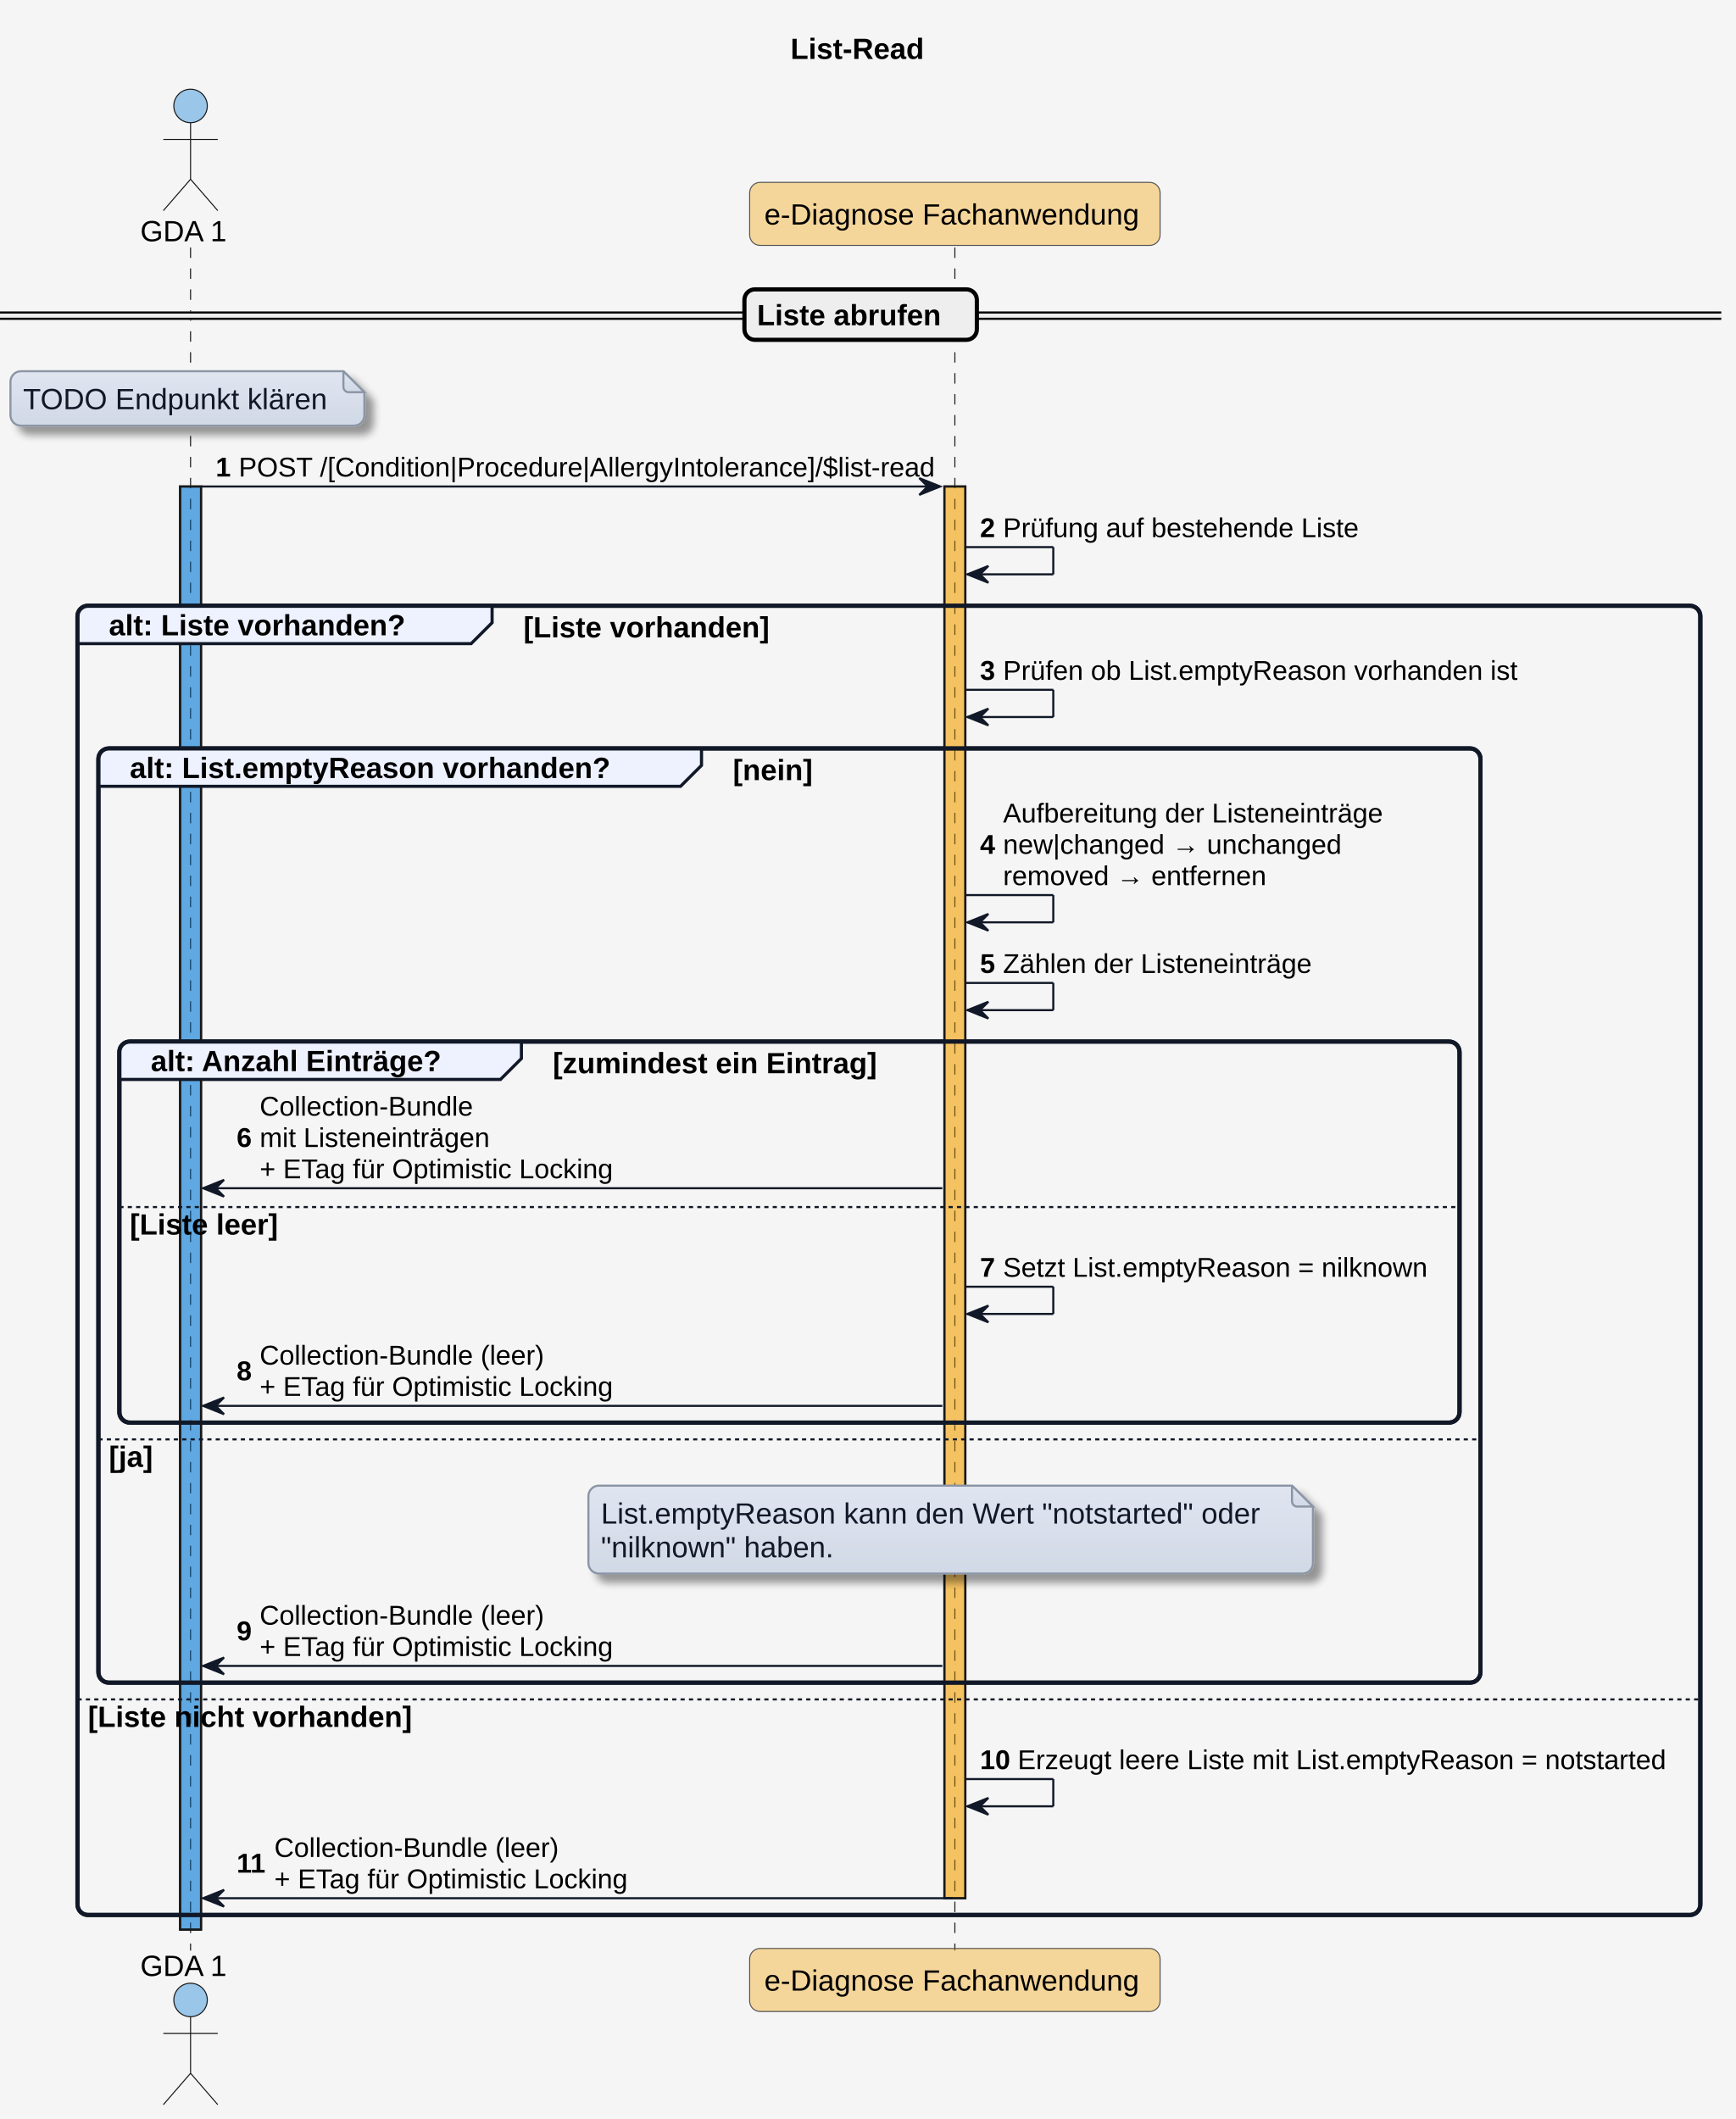
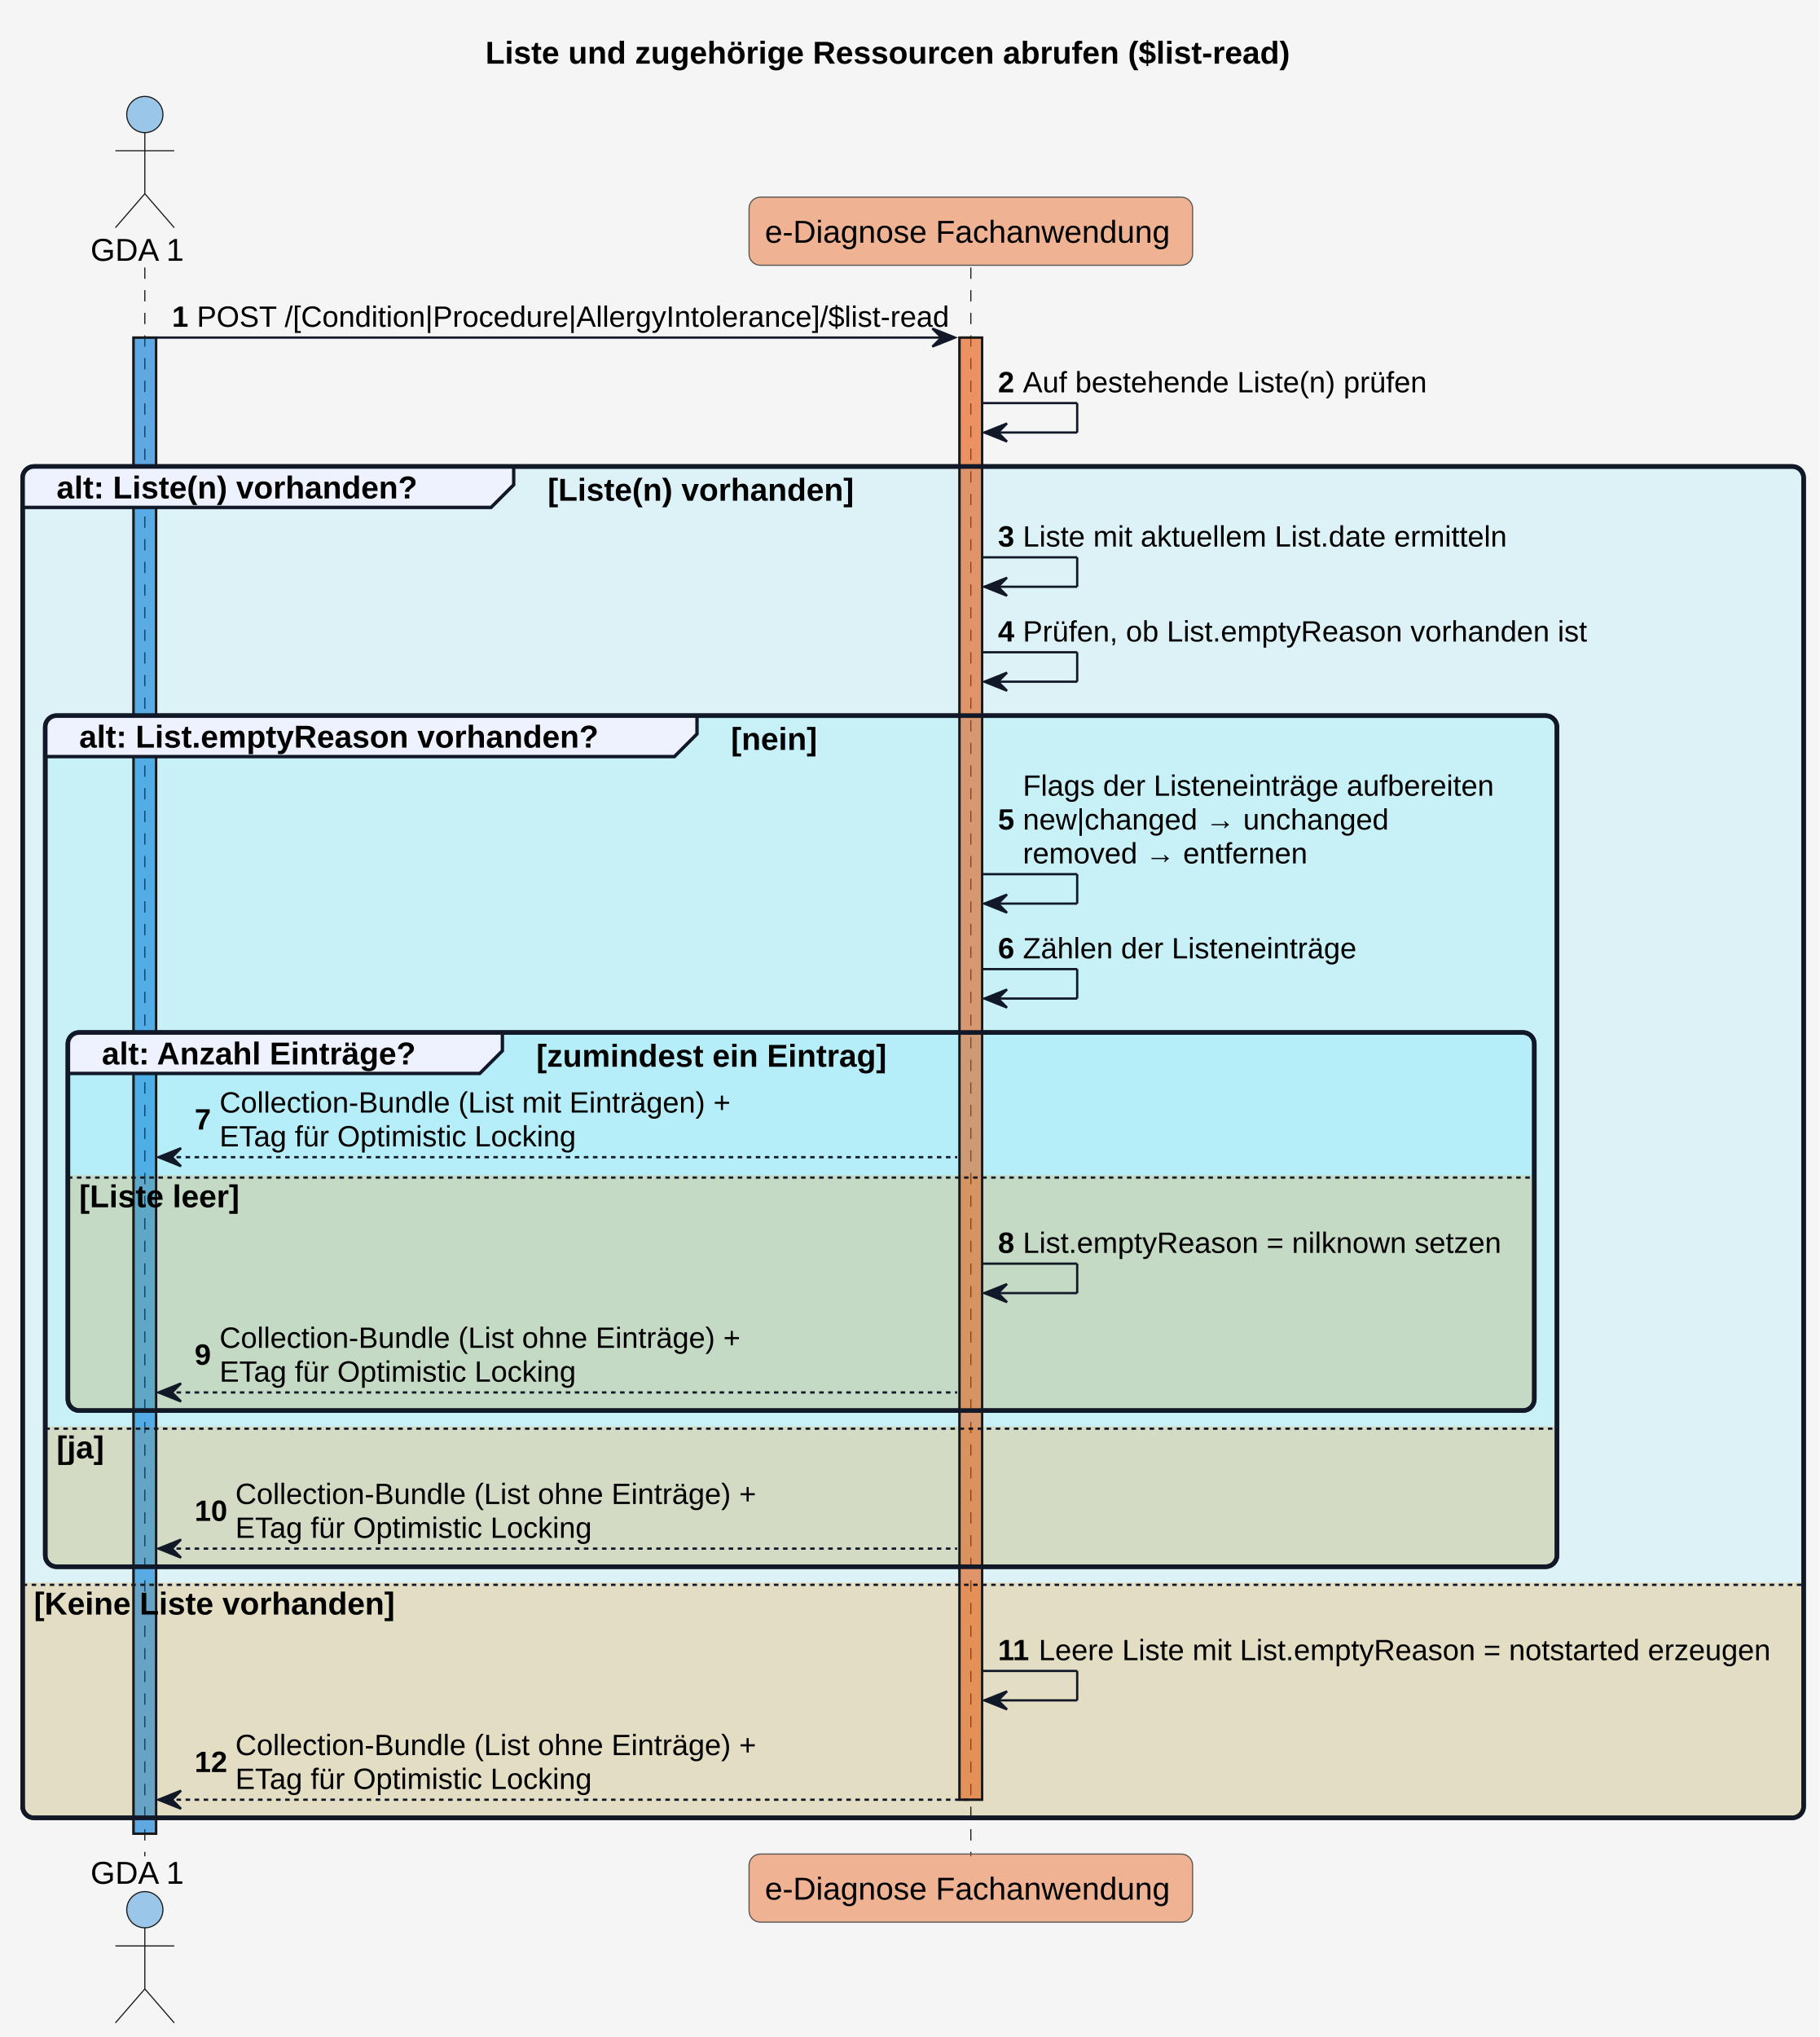
- <svg xmlns="http://www.w3.org/2000/svg" contentStyleType="text/css" height="1012px" preserveAspectRatio="none" style="width:829px;height:1012px;background:#F5F5F5;" version="1.1" viewBox="0 0 829 1012" width="829px" zoomAndPan="magnify">
-   <defs>
-     <linearGradient id="g1k43syj1vi8j30" x1="50%" x2="50%" y1="0%" y2="100%">
-       <stop offset="0%" stop-color="#E0E5F0" />
-       <stop offset="100%" stop-color="#D1D9E6" />
-     </linearGradient>
-     <filter height="300%" id="f1k43syj1vi8j3" width="300%" x="-1" y="-1">
-       <feGaussianBlur result="blurOut" stdDeviation="2.0" />
-       <feColorMatrix in="blurOut" result="blurOut2" type="matrix" values="0 0 0 0 0 0 0 0 0 0 0 0 0 0 0 0 0 0 .4 0" />
-       <feOffset dx="4.0" dy="4.0" in="blurOut2" result="blurOut3" />
-       <feBlend in="SourceGraphic" in2="blurOut3" mode="normal" />
-     </filter>
-   </defs>
+ <svg xmlns="http://www.w3.org/2000/svg" contentStyleType="text/css" height="900px" preserveAspectRatio="none" style="width:804px;height:900px;background:#F5F5F5;" version="1.1" viewBox="0 0 804 900" width="804px" zoomAndPan="magnify">
+   <defs />
  <g>
-     <rect fill="#F5F5F5" height="1012" style="stroke:none;stroke-width:1.0;" width="829" x="0" y="0" />
-     <text fill="#000000" font-family="Arial" font-size="14" font-weight="bold" lengthAdjust="spacing" textLength="66" x="377.5" y="28.132">List-Read</text>
-     <rect fill="#0078D4" fill-opacity="0.376" height="689.213" style="stroke:#181818;stroke-width:1.0;" width="10" x="86" y="232.343" />
-     <rect fill="#F5A403" fill-opacity="0.376" height="674.213" style="stroke:#181818;stroke-width:1.0;" width="10" x="451" y="232.343" />
-     <rect fill="none" height="625.265" rx="5" ry="5" style="stroke:#111827;stroke-width:2.0;" width="775" x="37" y="289.292" />
-     <rect fill="none" height="446.174" rx="5" ry="5" style="stroke:#111827;stroke-width:2.0;" width="660" x="47" y="357.438" />
-     <rect fill="none" height="181.988" rx="5" ry="5" style="stroke:#111827;stroke-width:2.0;" width="640" x="57" y="497.43" />
-     <line style="stroke:#181818;stroke-width:0.5;stroke-dasharray:5.0,5.0;" x1="91" x2="91" y1="118.197" y2="931.557" />
-     <line style="stroke:#181818;stroke-width:0.5;stroke-dasharray:5.0,5.0;" x1="456" x2="456" y1="118.197" y2="931.557" />
-     <text fill="#000000" font-family="Arial" font-size="14" lengthAdjust="spacing" textLength="42" x="67" y="115.231">GDA 1</text>
-     <ellipse cx="91" cy="50.599" fill="#0078D4" fill-opacity="0.376" rx="8" ry="8" style="stroke:#181818;stroke-width:0.5;" />
-     <path d="M91,58.599 L91,85.599 M78,66.599 L104,66.599 M91,85.599 L78,100.599 M91,85.599 L104,100.599 " fill="none" style="stroke:#181818;stroke-width:0.5;" />
-     <text fill="#000000" font-family="Arial" font-size="14" lengthAdjust="spacing" textLength="42" x="67" y="943.688">GDA 1</text>
-     <ellipse cx="91" cy="955.155" fill="#0078D4" fill-opacity="0.376" rx="8" ry="8" style="stroke:#181818;stroke-width:0.5;" />
-     <path d="M91,963.155 L91,990.155 M78,971.155 L104,971.155 M91,990.155 L78,1005.155 M91,990.155 L104,1005.155 " fill="none" style="stroke:#181818;stroke-width:0.5;" />
-     <rect fill="#F5A403" fill-opacity="0.376" height="30.099" rx="5" ry="5" style="stroke:#555555;stroke-width:0.5;" width="196" x="358" y="87.099" />
-     <text fill="#000000" font-family="Arial" font-size="14" lengthAdjust="spacing" textLength="182" x="365" y="107.231">e-Diagnose Fachanwendung</text>
-     <rect fill="#F5A403" fill-opacity="0.376" height="30.099" rx="5" ry="5" style="stroke:#555555;stroke-width:0.5;" width="196" x="358" y="930.557" />
-     <text fill="#000000" font-family="Arial" font-size="14" lengthAdjust="spacing" textLength="182" x="365" y="950.688">e-Diagnose Fachanwendung</text>
-     <rect fill="#0078D4" fill-opacity="0.376" height="689.213" style="stroke:#181818;stroke-width:1.0;" width="10" x="86" y="232.343" />
-     <rect fill="#F5A403" fill-opacity="0.376" height="674.213" style="stroke:#181818;stroke-width:1.0;" width="10" x="451" y="232.343" />
-     <rect fill="#EEEEEE" height="3" rx="5" ry="5" style="stroke:#EEEEEE;stroke-width:1.0;" width="822" x="0" y="149.247" />
-     <line style="stroke:#000000;stroke-width:1.0;" x1="0" x2="822" y1="149.247" y2="149.247" />
-     <line style="stroke:#000000;stroke-width:1.0;" x1="0" x2="822" y1="152.247" y2="152.247" />
-     <rect fill="#EEEEEE" height="24.099" rx="5" ry="5" style="stroke:#000000;stroke-width:2.0;" width="111" x="355.5" y="138.197" />
-     <text fill="#000000" font-family="Arial" font-size="14" font-weight="bold" lengthAdjust="spacing" textLength="93" x="361.5" y="155.329">Liste abrufen</text>
-     <path d="M5,182.296 L5,198.296 A5,5 0 0 0 10,203.296 L169,203.296 A5,5 0 0 0 174,198.296 L174,187.296 L164,177.296 L10,177.296 A5,5 0 0 0 5,182.296 " fill="url(#g1k43syj1vi8j30)" filter="url(#f1k43syj1vi8j3)" style="stroke:#8B95A5;stroke-width:1.0;" />
-     <path d="M164,177.296 L164,184.796 A2.5,2.5 0 0 0 166.5,187.296 L174,187.296 L164,177.296 " fill="url(#g1k43syj1vi8j30)" style="stroke:#8B95A5;stroke-width:1.0;" />
-     <text fill="#111827" font-family="Arial" font-size="14" lengthAdjust="spacing" textLength="148" x="11" y="195.428">TODO Endpunkt klären</text>
-     <polygon fill="#111827" points="439,228.343,449,232.343,439,236.343,443,232.343" style="stroke:#111827;stroke-width:1.0;" />
-     <line style="stroke:#111827;stroke-width:1.0;" x1="96" x2="445" y1="232.343" y2="232.343" />
-     <text fill="#000000" font-family="Arial" font-size="13" font-weight="bold" lengthAdjust="spacing" textLength="7" x="103" y="227.588">1</text>
-     <text fill="#000000" font-family="Arial" font-size="13" lengthAdjust="spacing" textLength="330" x="114" y="227.588">POST /[Condition|Procedure|AllergyIntolerance]/$list-read</text>
-     <line style="stroke:#111827;stroke-width:1.0;" x1="461" x2="503" y1="261.292" y2="261.292" />
-     <line style="stroke:#111827;stroke-width:1.0;" x1="503" x2="503" y1="261.292" y2="274.292" />
-     <line style="stroke:#111827;stroke-width:1.0;" x1="462" x2="503" y1="274.292" y2="274.292" />
-     <polygon fill="#111827" points="472,270.292,462,274.292,472,278.292,468,274.292" style="stroke:#111827;stroke-width:1.0;" />
-     <text fill="#000000" font-family="Arial" font-size="13" font-weight="bold" lengthAdjust="spacing" textLength="7" x="468" y="256.537">2</text>
-     <text fill="#000000" font-family="Arial" font-size="13" lengthAdjust="spacing" textLength="168" x="479" y="256.537">Prüfung auf bestehende Liste</text>
-     <path d="M42,289.292 L235,289.292 L235,297.391 L225,307.391 L37,307.391 L37,294.292 A5,5 0 0 1 42,289.292 " fill="#EEF2FF" style="stroke:#111827;stroke-width:1.5;" />
-     <rect fill="none" height="625.265" rx="5" ry="5" style="stroke:#111827;stroke-width:2.0;" width="775" x="37" y="289.292" />
-     <text fill="#000000" font-family="Arial" font-size="14" font-weight="bold" lengthAdjust="spacing" textLength="149" x="52" y="303.424">alt: Liste vorhanden?</text>
-     <text fill="#000000" font-family="Arial" font-size="14" font-weight="bold" lengthAdjust="spacing" textLength="125" x="250" y="304.424">[Liste vorhanden]</text>
-     <line style="stroke:#111827;stroke-width:1.0;" x1="461" x2="503" y1="329.438" y2="329.438" />
-     <line style="stroke:#111827;stroke-width:1.0;" x1="503" x2="503" y1="329.438" y2="342.438" />
-     <line style="stroke:#111827;stroke-width:1.0;" x1="462" x2="503" y1="342.438" y2="342.438" />
-     <polygon fill="#111827" points="472,338.438,462,342.438,472,346.438,468,342.438" style="stroke:#111827;stroke-width:1.0;" />
-     <text fill="#000000" font-family="Arial" font-size="13" font-weight="bold" lengthAdjust="spacing" textLength="7" x="468" y="324.683">3</text>
-     <text fill="#000000" font-family="Arial" font-size="13" lengthAdjust="spacing" textLength="244" x="479" y="324.683">Prüfen ob List.emptyReason vorhanden ist</text>
-     <path d="M52,357.438 L335,357.438 L335,365.537 L325,375.537 L47,375.537 L47,362.438 A5,5 0 0 1 52,357.438 " fill="#EEF2FF" style="stroke:#111827;stroke-width:1.5;" />
-     <rect fill="none" height="446.174" rx="5" ry="5" style="stroke:#111827;stroke-width:2.0;" width="660" x="47" y="357.438" />
-     <text fill="#000000" font-family="Arial" font-size="14" font-weight="bold" lengthAdjust="spacing" textLength="239" x="62" y="371.57">alt: List.emptyReason vorhanden?</text>
-     <text fill="#000000" font-family="Arial" font-size="14" font-weight="bold" lengthAdjust="spacing" textLength="41" x="350" y="372.57">[nein]</text>
-     <line style="stroke:#111827;stroke-width:1.0;" x1="461" x2="503" y1="427.481" y2="427.481" />
-     <line style="stroke:#111827;stroke-width:1.0;" x1="503" x2="503" y1="427.481" y2="440.481" />
-     <line style="stroke:#111827;stroke-width:1.0;" x1="462" x2="503" y1="440.481" y2="440.481" />
-     <polygon fill="#111827" points="472,436.481,462,440.481,472,444.481,468,440.481" style="stroke:#111827;stroke-width:1.0;" />
-     <text fill="#000000" font-family="Arial" font-size="13" font-weight="bold" lengthAdjust="spacing" textLength="7" x="468" y="407.778">4</text>
-     <text fill="#000000" font-family="Arial" font-size="13" lengthAdjust="spacing" textLength="179" x="479" y="392.829">Aufbereitung der Listeneinträge</text>
-     <text fill="#000000" font-family="Arial" font-size="13" lengthAdjust="spacing" textLength="159" x="479" y="407.778">new|changed → unchanged</text>
-     <text fill="#000000" font-family="Arial" font-size="13" lengthAdjust="spacing" textLength="122" x="479" y="422.727">removed → entfernen</text>
-     <line style="stroke:#111827;stroke-width:1.0;" x1="461" x2="503" y1="469.43" y2="469.43" />
-     <line style="stroke:#111827;stroke-width:1.0;" x1="503" x2="503" y1="469.43" y2="482.43" />
-     <line style="stroke:#111827;stroke-width:1.0;" x1="462" x2="503" y1="482.43" y2="482.43" />
-     <polygon fill="#111827" points="472,478.43,462,482.43,472,486.43,468,482.43" style="stroke:#111827;stroke-width:1.0;" />
-     <text fill="#000000" font-family="Arial" font-size="13" font-weight="bold" lengthAdjust="spacing" textLength="7" x="468" y="464.675">5</text>
-     <text fill="#000000" font-family="Arial" font-size="13" lengthAdjust="spacing" textLength="145" x="479" y="464.675">Zählen der Listeneinträge</text>
-     <path d="M62,497.43 L249,497.43 L249,505.529 L239,515.529 L57,515.529 L57,502.43 A5,5 0 0 1 62,497.43 " fill="#EEF2FF" style="stroke:#111827;stroke-width:1.5;" />
-     <rect fill="none" height="181.988" rx="5" ry="5" style="stroke:#111827;stroke-width:2.0;" width="640" x="57" y="497.43" />
-     <text fill="#000000" font-family="Arial" font-size="14" font-weight="bold" lengthAdjust="spacing" textLength="143" x="72" y="511.562">alt: Anzahl Einträge?</text>
-     <text fill="#000000" font-family="Arial" font-size="14" font-weight="bold" lengthAdjust="spacing" textLength="162" x="264" y="512.562">[zumindest ein Eintrag]</text>
-     <polygon fill="#111827" points="107,563.474,97,567.474,107,571.474,103,567.474" style="stroke:#111827;stroke-width:1.0;" />
-     <line style="stroke:#111827;stroke-width:1.0;" x1="101" x2="450" y1="567.474" y2="567.474" />
-     <text fill="#000000" font-family="Arial" font-size="13" font-weight="bold" lengthAdjust="spacing" textLength="7" x="113" y="547.77">6</text>
-     <text fill="#000000" font-family="Arial" font-size="13" lengthAdjust="spacing" textLength="101" x="124" y="532.821">Collection-Bundle</text>
-     <text fill="#000000" font-family="Arial" font-size="13" lengthAdjust="spacing" textLength="110" x="124" y="547.77">mit Listeneinträgen</text>
-     <text fill="#000000" font-family="Arial" font-size="13" lengthAdjust="spacing" textLength="172" x="124" y="562.719">+ ETag für Optimistic Locking</text>
-     <line style="stroke:#111827;stroke-width:1.0;stroke-dasharray:2.0,2.0;" x1="57" x2="697" y1="576.474" y2="576.474" />
-     <text fill="#000000" font-family="Arial" font-size="14" font-weight="bold" lengthAdjust="spacing" textLength="76" x="62" y="589.606">[Liste leer]</text>
-     <line style="stroke:#111827;stroke-width:1.0;" x1="461" x2="503" y1="614.521" y2="614.521" />
-     <line style="stroke:#111827;stroke-width:1.0;" x1="503" x2="503" y1="614.521" y2="627.521" />
-     <line style="stroke:#111827;stroke-width:1.0;" x1="462" x2="503" y1="627.521" y2="627.521" />
-     <polygon fill="#111827" points="472,623.521,462,627.521,472,631.521,468,627.521" style="stroke:#111827;stroke-width:1.0;" />
-     <text fill="#000000" font-family="Arial" font-size="13" font-weight="bold" lengthAdjust="spacing" textLength="7" x="468" y="609.766">7</text>
-     <text fill="#000000" font-family="Arial" font-size="13" lengthAdjust="spacing" textLength="206" x="479" y="609.766">Setzt List.emptyReason = nilknown</text>
-     <polygon fill="#111827" points="107,667.418,97,671.418,107,675.418,103,671.418" style="stroke:#111827;stroke-width:1.0;" />
-     <line style="stroke:#111827;stroke-width:1.0;" x1="101" x2="450" y1="671.418" y2="671.418" />
-     <text fill="#000000" font-family="Arial" font-size="13" font-weight="bold" lengthAdjust="spacing" textLength="7" x="113" y="659.189">8</text>
-     <text fill="#000000" font-family="Arial" font-size="13" lengthAdjust="spacing" textLength="134" x="124" y="651.715">Collection-Bundle (leer)</text>
-     <text fill="#000000" font-family="Arial" font-size="13" lengthAdjust="spacing" textLength="172" x="124" y="666.664">+ ETag für Optimistic Locking</text>
-     <line style="stroke:#111827;stroke-width:1.0;stroke-dasharray:2.0,2.0;" x1="47" x2="707" y1="687.418" y2="687.418" />
-     <text fill="#000000" font-family="Arial" font-size="14" font-weight="bold" lengthAdjust="spacing" textLength="22" x="52" y="700.55">[ja]</text>
-     <path d="M281,714.517 L281,746.517 A5,5 0 0 0 286,751.517 L622,751.517 A5,5 0 0 0 627,746.517 L627,719.517 L617,709.517 L286,709.517 A5,5 0 0 0 281,714.517 " fill="url(#g1k43syj1vi8j30)" filter="url(#f1k43syj1vi8j3)" style="stroke:#8B95A5;stroke-width:1.0;" />
-     <path d="M617,709.517 L617,717.017 A2.5,2.5 0 0 0 619.5,719.517 L627,719.517 L617,709.517 " fill="url(#g1k43syj1vi8j30)" style="stroke:#8B95A5;stroke-width:1.0;" />
-     <text fill="#111827" font-family="Arial" font-size="14" lengthAdjust="spacing" textLength="321" x="287" y="727.649">List.emptyReason kann den Wert "notstarted" oder</text>
-     <text fill="#111827" font-family="Arial" font-size="14" lengthAdjust="spacing" textLength="112" x="287" y="743.748">"nilknown" haben.</text>
-     <polygon fill="#111827" points="107,791.612,97,795.612,107,799.612,103,795.612" style="stroke:#111827;stroke-width:1.0;" />
-     <line style="stroke:#111827;stroke-width:1.0;" x1="101" x2="450" y1="795.612" y2="795.612" />
-     <text fill="#000000" font-family="Arial" font-size="13" font-weight="bold" lengthAdjust="spacing" textLength="7" x="113" y="783.383">9</text>
-     <text fill="#000000" font-family="Arial" font-size="13" lengthAdjust="spacing" textLength="134" x="124" y="775.908">Collection-Bundle (leer)</text>
-     <text fill="#000000" font-family="Arial" font-size="13" lengthAdjust="spacing" textLength="172" x="124" y="790.857">+ ETag für Optimistic Locking</text>
-     <line style="stroke:#111827;stroke-width:1.0;stroke-dasharray:2.0,2.0;" x1="37" x2="812" y1="811.612" y2="811.612" />
-     <text fill="#000000" font-family="Arial" font-size="14" font-weight="bold" lengthAdjust="spacing" textLength="164" x="42" y="824.744">[Liste nicht vorhanden]</text>
-     <line style="stroke:#111827;stroke-width:1.0;" x1="461" x2="503" y1="849.659" y2="849.659" />
-     <line style="stroke:#111827;stroke-width:1.0;" x1="503" x2="503" y1="849.659" y2="862.659" />
-     <line style="stroke:#111827;stroke-width:1.0;" x1="462" x2="503" y1="862.659" y2="862.659" />
-     <polygon fill="#111827" points="472,858.659,462,862.659,472,866.659,468,862.659" style="stroke:#111827;stroke-width:1.0;" />
-     <text fill="#000000" font-family="Arial" font-size="13" font-weight="bold" lengthAdjust="spacing" textLength="14" x="468" y="844.904">10</text>
-     <text fill="#000000" font-family="Arial" font-size="13" lengthAdjust="spacing" textLength="314" x="486" y="844.904">Erzeugt leere Liste mit List.emptyReason = notstarted</text>
-     <polygon fill="#111827" points="107,902.557,97,906.557,107,910.557,103,906.557" style="stroke:#111827;stroke-width:1.0;" />
-     <line style="stroke:#111827;stroke-width:1.0;" x1="101" x2="455" y1="906.557" y2="906.557" />
-     <text fill="#000000" font-family="Arial" font-size="13" font-weight="bold" lengthAdjust="spacing" textLength="14" x="113" y="894.327">11</text>
-     <text fill="#000000" font-family="Arial" font-size="13" lengthAdjust="spacing" textLength="134" x="131" y="886.853">Collection-Bundle (leer)</text>
-     <text fill="#000000" font-family="Arial" font-size="13" lengthAdjust="spacing" textLength="172" x="131" y="901.802">+ ETag für Optimistic Locking</text>
+     <rect fill="#F5F5F5" height="900" style="stroke:none;stroke-width:1.0;" width="804" x="0" y="0" />
+     <text fill="#000000" font-family="Arial" font-size="14" font-weight="bold" lengthAdjust="spacing" textLength="377" x="214.5" y="28.132">Liste und zugehörige Ressourcen abrufen ($list-read)</text>
+     <rect fill="#0078D4" fill-opacity="0.376" height="661.016" style="stroke:#181818;stroke-width:1.0;" width="10" x="59" y="149.146" />
+     <rect fill="#E97132" fill-opacity="0.502" height="646.016" style="stroke:#181818;stroke-width:1.0;" width="10" x="424" y="149.146" />
+     <rect fill="#50E6FF" fill-opacity="0.145" height="597.067" rx="5" ry="5" style="stroke:#111827;stroke-width:2.0;" width="787" x="10" y="206.095" />
+     <rect fill="#50E6FF" fill-opacity="0.145" height="376.028" rx="5" ry="5" style="stroke:#111827;stroke-width:2.0;" width="668" x="20" y="316.19" />
+     <rect fill="#50E6FF" fill-opacity="0.145" height="167.04" rx="5" ry="5" style="stroke:#111827;stroke-width:2.0;" width="648" x="30" y="456.182" />
+     <path d="M30,519.276 L678,519.276 L678,618.221 A5,5 0 0 1 673,623.221 L35,623.221 A5,5 0 0 1 30,618.221 L30,519.276 " fill="#FF8C00" fill-opacity="0.208" style="stroke:none;stroke-width:1.0;" />
+     <path d="M20,630.221 L688,630.221 L688,687.217 A5,5 0 0 1 683,692.217 L25,692.217 A5,5 0 0 1 20,687.217 L20,630.221 " fill="#FF8C00" fill-opacity="0.208" style="stroke:none;stroke-width:1.0;" />
+     <path d="M10,699.217 L797,699.217 L797,798.162 A5,5 0 0 1 792,803.162 L15,803.162 A5,5 0 0 1 10,798.162 L10,699.217 " fill="#FF8C00" fill-opacity="0.208" style="stroke:none;stroke-width:1.0;" />
+     <line style="stroke:#181818;stroke-width:0.5;stroke-dasharray:5.0,5.0;" x1="64" x2="64" y1="118.197" y2="820.162" />
+     <line style="stroke:#181818;stroke-width:0.5;stroke-dasharray:5.0,5.0;" x1="429" x2="429" y1="118.197" y2="820.162" />
+     <text fill="#000000" font-family="Arial" font-size="14" lengthAdjust="spacing" textLength="42" x="40" y="115.231">GDA 1</text>
+     <ellipse cx="64" cy="50.599" fill="#0078D4" fill-opacity="0.376" rx="8" ry="8" style="stroke:#181818;stroke-width:0.5;" />
+     <path d="M64,58.599 L64,85.599 M51,66.599 L77,66.599 M64,85.599 L51,100.599 M64,85.599 L77,100.599 " fill="none" style="stroke:#181818;stroke-width:0.5;" />
+     <text fill="#000000" font-family="Arial" font-size="14" lengthAdjust="spacing" textLength="42" x="40" y="832.294">GDA 1</text>
+     <ellipse cx="64" cy="843.761" fill="#0078D4" fill-opacity="0.376" rx="8" ry="8" style="stroke:#181818;stroke-width:0.5;" />
+     <path d="M64,851.761 L64,878.761 M51,859.761 L77,859.761 M64,878.761 L51,893.761 M64,878.761 L77,893.761 " fill="none" style="stroke:#181818;stroke-width:0.5;" />
+     <rect fill="#E97132" fill-opacity="0.502" height="30.099" rx="5" ry="5" style="stroke:#555555;stroke-width:0.5;" width="196" x="331" y="87.099" />
+     <text fill="#000000" font-family="Arial" font-size="14" lengthAdjust="spacing" textLength="182" x="338" y="107.231">e-Diagnose Fachanwendung</text>
+     <rect fill="#E97132" fill-opacity="0.502" height="30.099" rx="5" ry="5" style="stroke:#555555;stroke-width:0.5;" width="196" x="331" y="819.162" />
+     <text fill="#000000" font-family="Arial" font-size="14" lengthAdjust="spacing" textLength="182" x="338" y="839.294">e-Diagnose Fachanwendung</text>
+     <rect fill="#0078D4" fill-opacity="0.376" height="661.016" style="stroke:#181818;stroke-width:1.0;" width="10" x="59" y="149.146" />
+     <rect fill="#E97132" fill-opacity="0.502" height="646.016" style="stroke:#181818;stroke-width:1.0;" width="10" x="424" y="149.146" />
+     <polygon fill="#111827" points="412,145.146,422,149.146,412,153.146,416,149.146" style="stroke:#111827;stroke-width:1.0;" />
+     <line style="stroke:#111827;stroke-width:1.0;" x1="69" x2="418" y1="149.146" y2="149.146" />
+     <text fill="#000000" font-family="Arial" font-size="13" font-weight="bold" lengthAdjust="spacing" textLength="7" x="76" y="144.391">1</text>
+     <text fill="#000000" font-family="Arial" font-size="13" lengthAdjust="spacing" textLength="330" x="87" y="144.391">POST /[Condition|Procedure|AllergyIntolerance]/$list-read</text>
+     <line style="stroke:#111827;stroke-width:1.0;" x1="434" x2="476" y1="178.095" y2="178.095" />
+     <line style="stroke:#111827;stroke-width:1.0;" x1="476" x2="476" y1="178.095" y2="191.095" />
+     <line style="stroke:#111827;stroke-width:1.0;" x1="435" x2="476" y1="191.095" y2="191.095" />
+     <polygon fill="#111827" points="445,187.095,435,191.095,445,195.095,441,191.095" style="stroke:#111827;stroke-width:1.0;" />
+     <text fill="#000000" font-family="Arial" font-size="13" font-weight="bold" lengthAdjust="spacing" textLength="7" x="441" y="173.34">2</text>
+     <text fill="#000000" font-family="Arial" font-size="13" lengthAdjust="spacing" textLength="176" x="452" y="173.34">Auf bestehende Liste(n) prüfen</text>
+     <path d="M15,206.095 L227,206.095 L227,214.193 L217,224.193 L10,224.193 L10,211.095 A5,5 0 0 1 15,206.095 " fill="#EEF2FF" style="stroke:#111827;stroke-width:1.5;" />
+     <rect fill="none" height="597.067" rx="5" ry="5" style="stroke:#111827;stroke-width:2.0;" width="787" x="10" y="206.095" />
+     <text fill="#000000" font-family="Arial" font-size="14" font-weight="bold" lengthAdjust="spacing" textLength="168" x="25" y="220.227">alt: Liste(n) vorhanden?</text>
+     <text fill="#000000" font-family="Arial" font-size="14" font-weight="bold" lengthAdjust="spacing" textLength="144" x="242" y="221.227">[Liste(n) vorhanden]</text>
+     <line style="stroke:#111827;stroke-width:1.0;" x1="434" x2="476" y1="246.241" y2="246.241" />
+     <line style="stroke:#111827;stroke-width:1.0;" x1="476" x2="476" y1="246.241" y2="259.241" />
+     <line style="stroke:#111827;stroke-width:1.0;" x1="435" x2="476" y1="259.241" y2="259.241" />
+     <polygon fill="#111827" points="445,255.241,435,259.241,445,263.241,441,259.241" style="stroke:#111827;stroke-width:1.0;" />
+     <text fill="#000000" font-family="Arial" font-size="13" font-weight="bold" lengthAdjust="spacing" textLength="7" x="441" y="241.486">3</text>
+     <text fill="#000000" font-family="Arial" font-size="13" lengthAdjust="spacing" textLength="218" x="452" y="241.486">Liste mit aktuellem List.date ermitteln</text>
+     <line style="stroke:#111827;stroke-width:1.0;" x1="434" x2="476" y1="288.19" y2="288.19" />
+     <line style="stroke:#111827;stroke-width:1.0;" x1="476" x2="476" y1="288.19" y2="301.19" />
+     <line style="stroke:#111827;stroke-width:1.0;" x1="435" x2="476" y1="301.19" y2="301.19" />
+     <polygon fill="#111827" points="445,297.19,435,301.19,445,305.19,441,301.19" style="stroke:#111827;stroke-width:1.0;" />
+     <text fill="#000000" font-family="Arial" font-size="13" font-weight="bold" lengthAdjust="spacing" textLength="7" x="441" y="283.435">4</text>
+     <text fill="#000000" font-family="Arial" font-size="13" lengthAdjust="spacing" textLength="248" x="452" y="283.435">Prüfen, ob List.emptyReason vorhanden ist</text>
+     <path d="M25,316.19 L308,316.19 L308,324.288 L298,334.288 L20,334.288 L20,321.19 A5,5 0 0 1 25,316.19 " fill="#EEF2FF" style="stroke:#111827;stroke-width:1.5;" />
+     <rect fill="none" height="376.028" rx="5" ry="5" style="stroke:#111827;stroke-width:2.0;" width="668" x="20" y="316.19" />
+     <text fill="#000000" font-family="Arial" font-size="14" font-weight="bold" lengthAdjust="spacing" textLength="239" x="35" y="330.321">alt: List.emptyReason vorhanden?</text>
+     <text fill="#000000" font-family="Arial" font-size="14" font-weight="bold" lengthAdjust="spacing" textLength="41" x="323" y="331.321">[nein]</text>
+     <line style="stroke:#111827;stroke-width:1.0;" x1="434" x2="476" y1="386.233" y2="386.233" />
+     <line style="stroke:#111827;stroke-width:1.0;" x1="476" x2="476" y1="386.233" y2="399.233" />
+     <line style="stroke:#111827;stroke-width:1.0;" x1="435" x2="476" y1="399.233" y2="399.233" />
+     <polygon fill="#111827" points="445,395.233,435,399.233,445,403.233,441,399.233" style="stroke:#111827;stroke-width:1.0;" />
+     <text fill="#000000" font-family="Arial" font-size="13" font-weight="bold" lengthAdjust="spacing" textLength="7" x="441" y="366.529">5</text>
+     <text fill="#000000" font-family="Arial" font-size="13" lengthAdjust="spacing" textLength="206" x="452" y="351.581">Flags der Listeneinträge aufbereiten</text>
+     <text fill="#000000" font-family="Arial" font-size="13" lengthAdjust="spacing" textLength="159" x="452" y="366.529">new|changed → unchanged</text>
+     <text fill="#000000" font-family="Arial" font-size="13" lengthAdjust="spacing" textLength="122" x="452" y="381.478">removed → entfernen</text>
+     <line style="stroke:#111827;stroke-width:1.0;" x1="434" x2="476" y1="428.182" y2="428.182" />
+     <line style="stroke:#111827;stroke-width:1.0;" x1="476" x2="476" y1="428.182" y2="441.182" />
+     <line style="stroke:#111827;stroke-width:1.0;" x1="435" x2="476" y1="441.182" y2="441.182" />
+     <polygon fill="#111827" points="445,437.182,435,441.182,445,445.182,441,441.182" style="stroke:#111827;stroke-width:1.0;" />
+     <text fill="#000000" font-family="Arial" font-size="13" font-weight="bold" lengthAdjust="spacing" textLength="7" x="441" y="423.427">6</text>
+     <text fill="#000000" font-family="Arial" font-size="13" lengthAdjust="spacing" textLength="145" x="452" y="423.427">Zählen der Listeneinträge</text>
+     <path d="M35,456.182 L222,456.182 L222,464.28 L212,474.28 L30,474.28 L30,461.182 A5,5 0 0 1 35,456.182 " fill="#EEF2FF" style="stroke:#111827;stroke-width:1.5;" />
+     <rect fill="none" height="167.04" rx="5" ry="5" style="stroke:#111827;stroke-width:2.0;" width="648" x="30" y="456.182" />
+     <text fill="#000000" font-family="Arial" font-size="14" font-weight="bold" lengthAdjust="spacing" textLength="143" x="45" y="470.313">alt: Anzahl Einträge?</text>
+     <text fill="#000000" font-family="Arial" font-size="14" font-weight="bold" lengthAdjust="spacing" textLength="162" x="237" y="471.313">[zumindest ein Eintrag]</text>
+     <polygon fill="#111827" points="80,507.276,70,511.276,80,515.276,76,511.276" style="stroke:#111827;stroke-width:1.0;" />
+     <line style="stroke:#111827;stroke-width:1.0;stroke-dasharray:2.0,2.0;" x1="74" x2="423" y1="511.276" y2="511.276" />
+     <text fill="#000000" font-family="Arial" font-size="13" font-weight="bold" lengthAdjust="spacing" textLength="7" x="86" y="499.047">7</text>
+     <text fill="#000000" font-family="Arial" font-size="13" lengthAdjust="spacing" textLength="227" x="97" y="491.573">Collection-Bundle (List mit Einträgen) +</text>
+     <text fill="#000000" font-family="Arial" font-size="13" lengthAdjust="spacing" textLength="160" x="97" y="506.522">ETag für Optimistic Locking</text>
+     <line style="stroke:#111827;stroke-width:1.0;stroke-dasharray:2.0,2.0;" x1="30" x2="678" y1="520.276" y2="520.276" />
+     <text fill="#000000" font-family="Arial" font-size="14" font-weight="bold" lengthAdjust="spacing" textLength="76" x="35" y="533.408">[Liste leer]</text>
+     <line style="stroke:#111827;stroke-width:1.0;" x1="434" x2="476" y1="558.324" y2="558.324" />
+     <line style="stroke:#111827;stroke-width:1.0;" x1="476" x2="476" y1="558.324" y2="571.324" />
+     <line style="stroke:#111827;stroke-width:1.0;" x1="435" x2="476" y1="571.324" y2="571.324" />
+     <polygon fill="#111827" points="445,567.324,435,571.324,445,575.324,441,571.324" style="stroke:#111827;stroke-width:1.0;" />
+     <text fill="#000000" font-family="Arial" font-size="13" font-weight="bold" lengthAdjust="spacing" textLength="7" x="441" y="553.569">8</text>
+     <text fill="#000000" font-family="Arial" font-size="13" lengthAdjust="spacing" textLength="214" x="452" y="553.569">List.emptyReason = nilknown setzen</text>
+     <polygon fill="#111827" points="80,611.221,70,615.221,80,619.221,76,615.221" style="stroke:#111827;stroke-width:1.0;" />
+     <line style="stroke:#111827;stroke-width:1.0;stroke-dasharray:2.0,2.0;" x1="74" x2="423" y1="615.221" y2="615.221" />
+     <text fill="#000000" font-family="Arial" font-size="13" font-weight="bold" lengthAdjust="spacing" textLength="7" x="86" y="602.992">9</text>
+     <text fill="#000000" font-family="Arial" font-size="13" lengthAdjust="spacing" textLength="230" x="97" y="595.518">Collection-Bundle (List ohne Einträge) +</text>
+     <text fill="#000000" font-family="Arial" font-size="13" lengthAdjust="spacing" textLength="160" x="97" y="610.466">ETag für Optimistic Locking</text>
+     <line style="stroke:#111827;stroke-width:1.0;stroke-dasharray:2.0,2.0;" x1="20" x2="688" y1="631.221" y2="631.221" />
+     <text fill="#000000" font-family="Arial" font-size="14" font-weight="bold" lengthAdjust="spacing" textLength="22" x="25" y="644.353">[ja]</text>
+     <polygon fill="#111827" points="80,680.217,70,684.217,80,688.217,76,684.217" style="stroke:#111827;stroke-width:1.0;" />
+     <line style="stroke:#111827;stroke-width:1.0;stroke-dasharray:2.0,2.0;" x1="74" x2="423" y1="684.217" y2="684.217" />
+     <text fill="#000000" font-family="Arial" font-size="13" font-weight="bold" lengthAdjust="spacing" textLength="14" x="86" y="671.988">10</text>
+     <text fill="#000000" font-family="Arial" font-size="13" lengthAdjust="spacing" textLength="230" x="104" y="664.514">Collection-Bundle (List ohne Einträge) +</text>
+     <text fill="#000000" font-family="Arial" font-size="13" lengthAdjust="spacing" textLength="160" x="104" y="679.462">ETag für Optimistic Locking</text>
+     <line style="stroke:#111827;stroke-width:1.0;stroke-dasharray:2.0,2.0;" x1="10" x2="797" y1="700.217" y2="700.217" />
+     <text fill="#000000" font-family="Arial" font-size="14" font-weight="bold" lengthAdjust="spacing" textLength="170" x="15" y="713.349">[Keine Liste vorhanden]</text>
+     <line style="stroke:#111827;stroke-width:1.0;" x1="434" x2="476" y1="738.265" y2="738.265" />
+     <line style="stroke:#111827;stroke-width:1.0;" x1="476" x2="476" y1="738.265" y2="751.265" />
+     <line style="stroke:#111827;stroke-width:1.0;" x1="435" x2="476" y1="751.265" y2="751.265" />
+     <polygon fill="#111827" points="445,747.265,435,751.265,445,755.265,441,751.265" style="stroke:#111827;stroke-width:1.0;" />
+     <text fill="#000000" font-family="Arial" font-size="13" font-weight="bold" lengthAdjust="spacing" textLength="14" x="441" y="733.51">11</text>
+     <text fill="#000000" font-family="Arial" font-size="13" lengthAdjust="spacing" textLength="326" x="459" y="733.51">Leere Liste mit List.emptyReason = notstarted erzeugen</text>
+     <polygon fill="#111827" points="80,791.162,70,795.162,80,799.162,76,795.162" style="stroke:#111827;stroke-width:1.0;" />
+     <line style="stroke:#111827;stroke-width:1.0;stroke-dasharray:2.0,2.0;" x1="74" x2="428" y1="795.162" y2="795.162" />
+     <text fill="#000000" font-family="Arial" font-size="13" font-weight="bold" lengthAdjust="spacing" textLength="14" x="86" y="782.933">12</text>
+     <text fill="#000000" font-family="Arial" font-size="13" lengthAdjust="spacing" textLength="230" x="104" y="775.458">Collection-Bundle (List ohne Einträge) +</text>
+     <text fill="#000000" font-family="Arial" font-size="13" lengthAdjust="spacing" textLength="160" x="104" y="790.407">ETag für Optimistic Locking</text>
  </g>
</svg>
